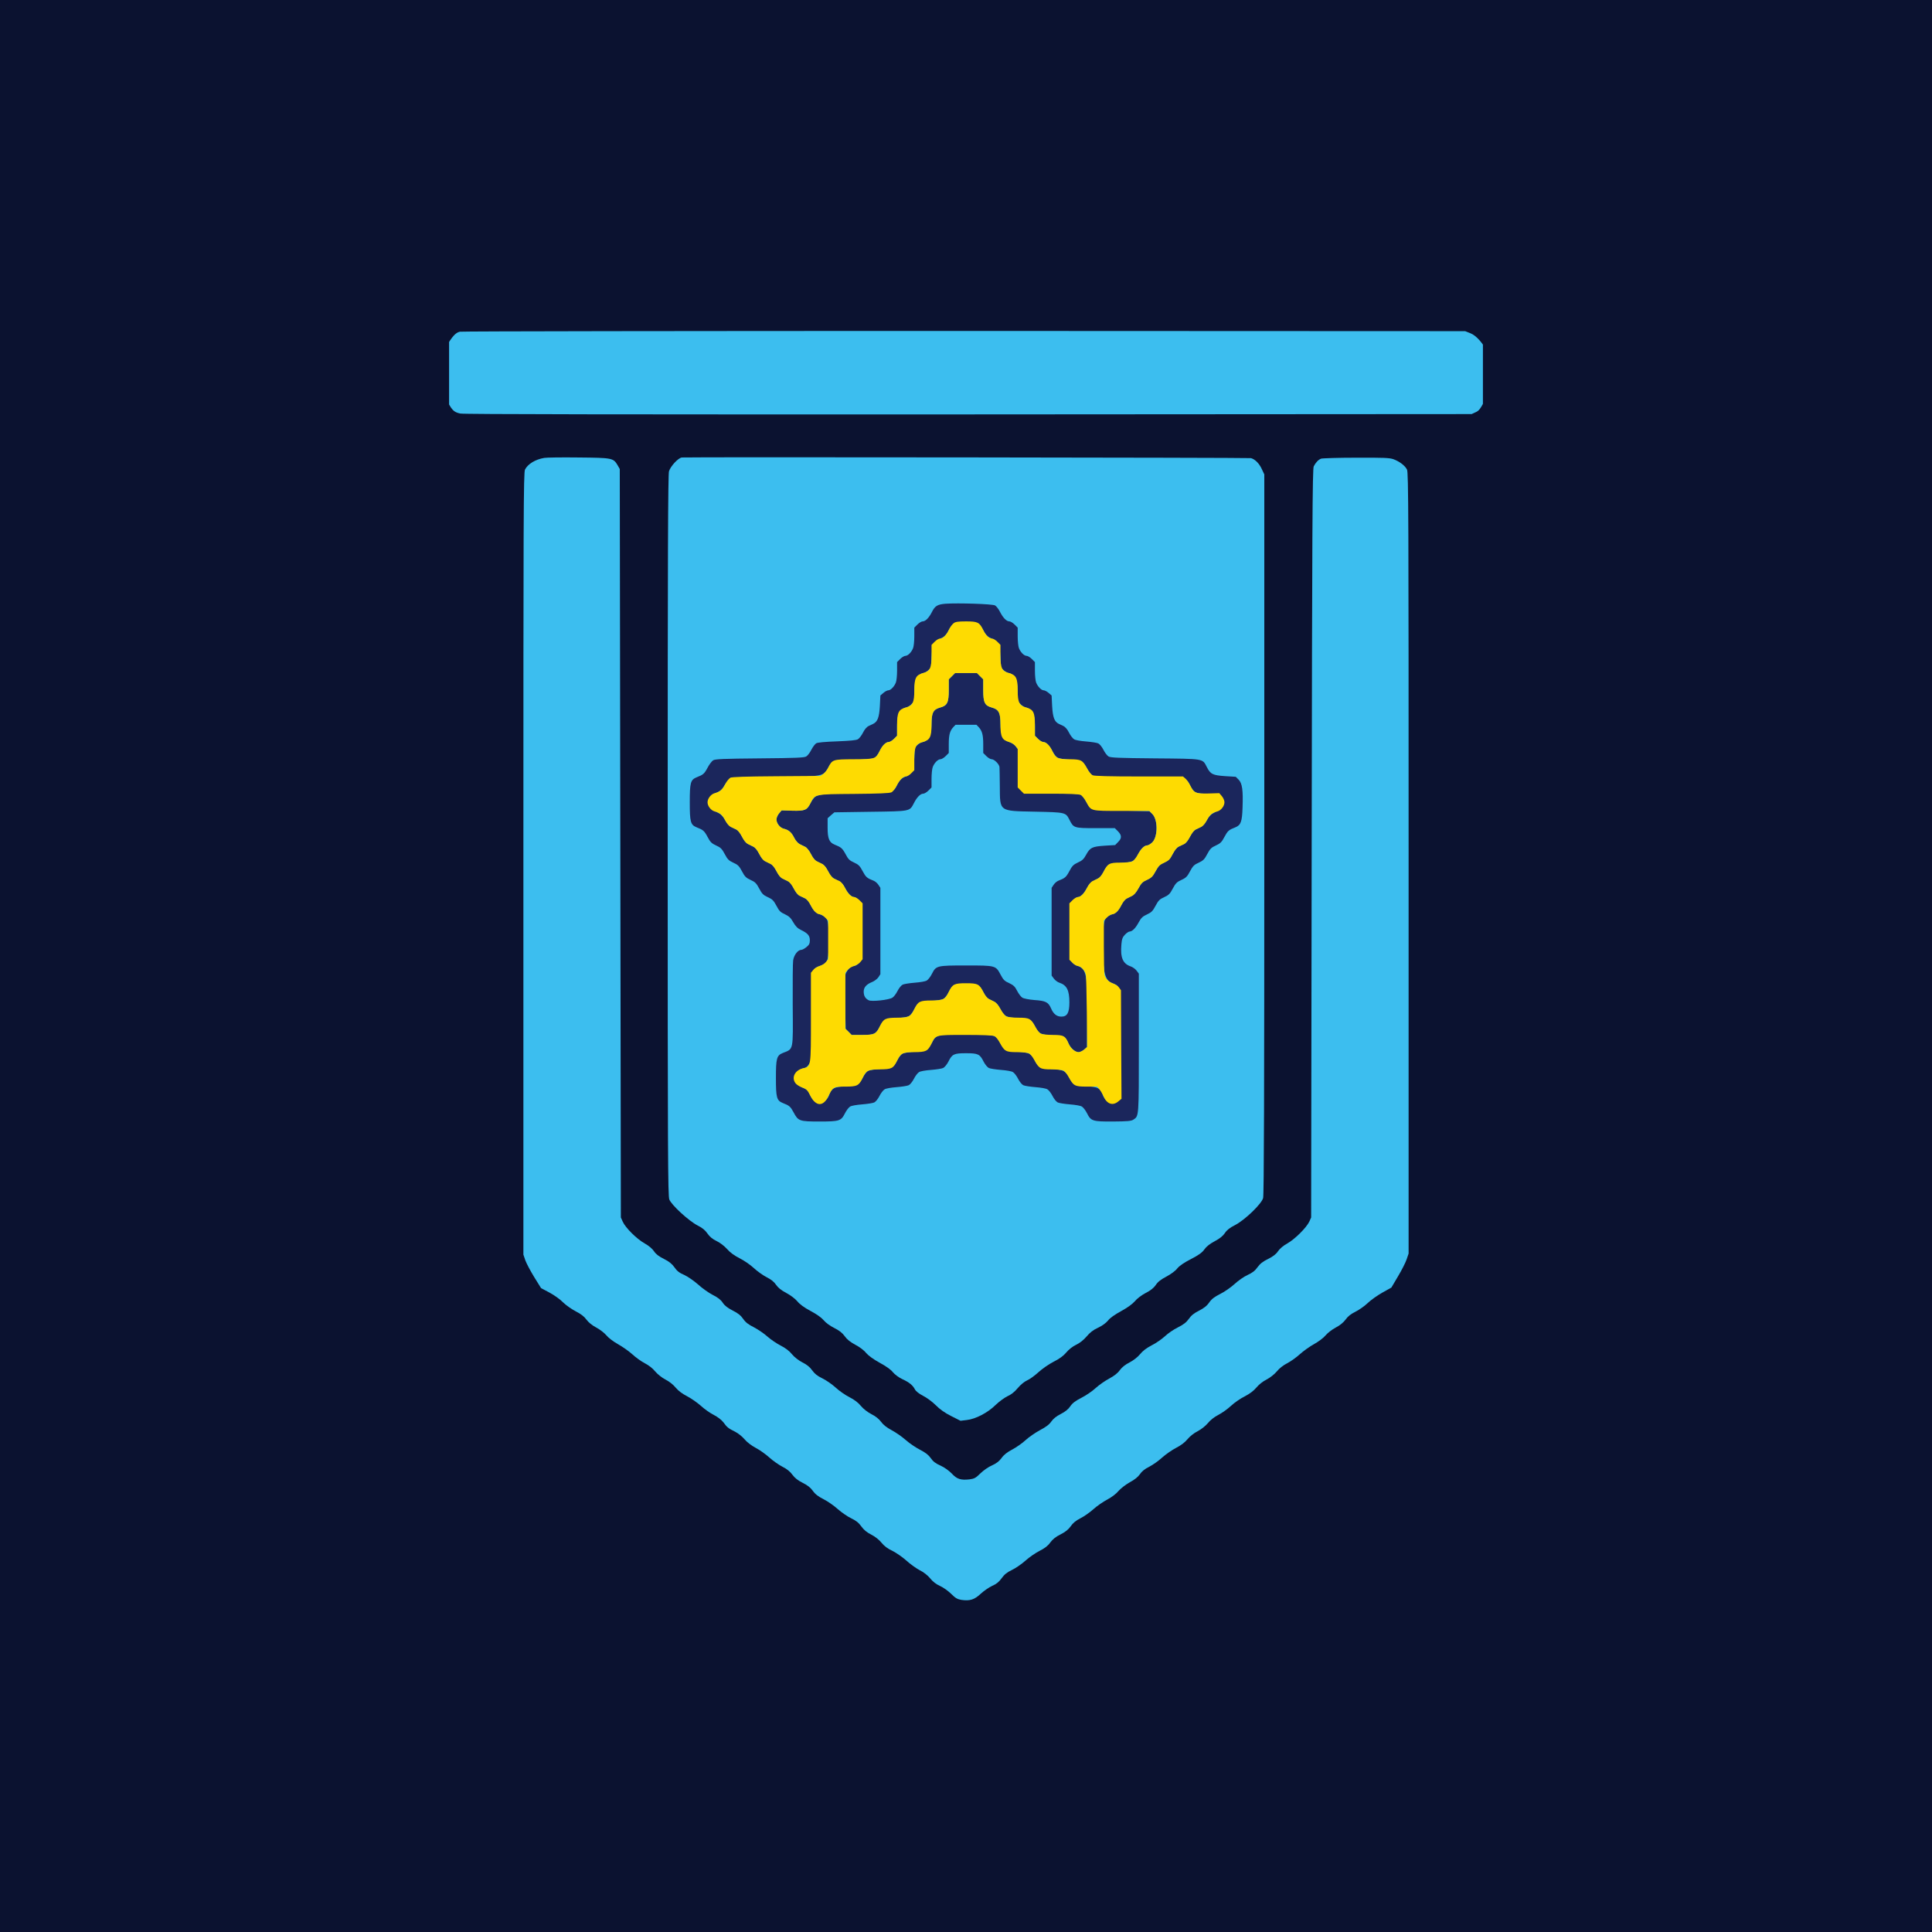
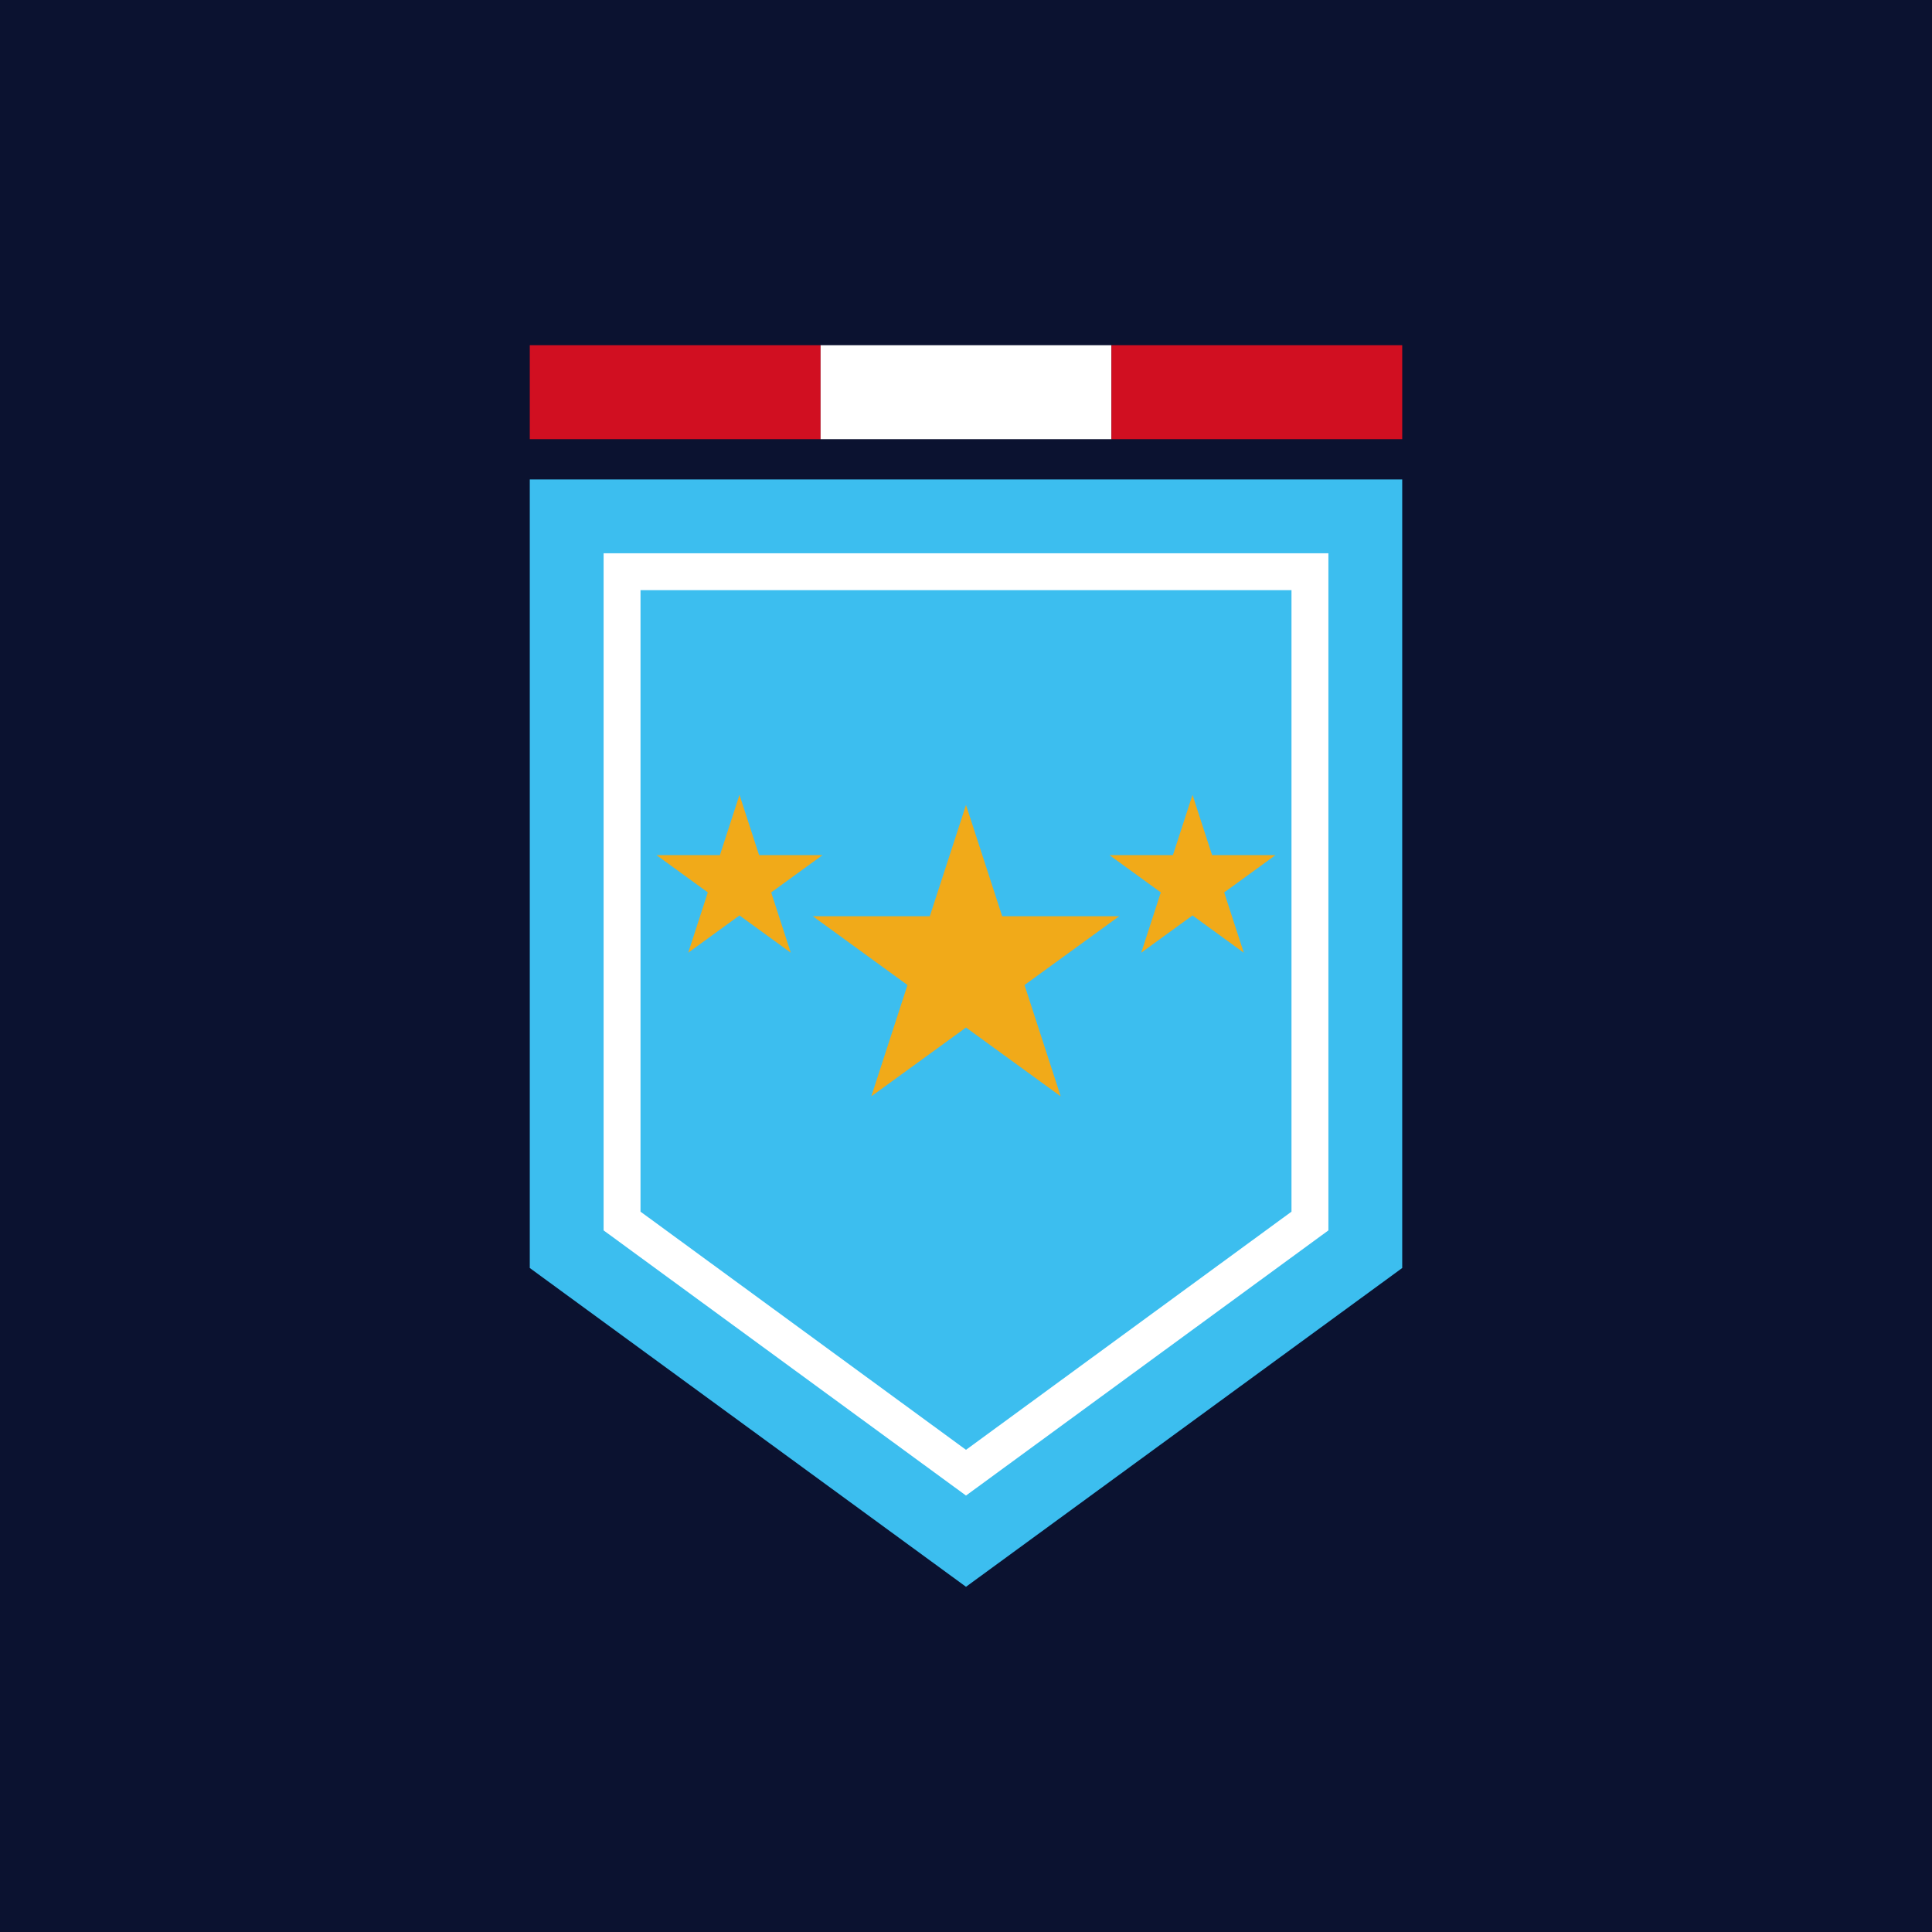
<svg xmlns="http://www.w3.org/2000/svg" width="180" height="180" viewBox="0 0 180 180">
  <rect width="180" height="180" rx="0" fill="#0B1230" />
-   <svg x="41.84" y="30.60" width="96.32" height="118.80" viewBox="192 80 960 1184">
-     <g transform="translate(0,1344) scale(0.1,-0.1)" fill="#3CBEEF">
-       <path d="M2020 12610 c-40 -10 -67 -39 -130 -142 l-45 -73 -3 -147 -3 -147 46 -98 c59 -122 75 -139 139 -153 35 -7 1474 -9 4721 -8 l4670 3 37 17 c32 14 45 31 90 120 l53 103 -1 136 0 136 -27 54 c-45 92 -109 164 -164 185 l-48 19 -4650 2 c-2557 0 -4666 -3 -4685 -7z" />
-       <path d="M2803 11438 c-82 -14 -151 -56 -178 -108 -14 -26 -15 -436 -15 -3660 l0 -3630 18 -53 c10 -28 47 -98 82 -155 l64 -103 79 -42 c43 -23 99 -63 125 -90 26 -26 79 -63 117 -83 49 -25 79 -48 100 -77 20 -27 53 -54 93 -75 34 -18 76 -51 94 -73 19 -23 64 -57 107 -81 41 -23 101 -65 133 -94 31 -29 83 -66 116 -83 35 -18 73 -47 96 -76 23 -27 61 -57 95 -75 34 -17 72 -47 95 -75 25 -30 61 -57 106 -80 37 -19 94 -59 127 -88 32 -30 86 -68 120 -85 37 -19 73 -47 90 -69 35 -48 46 -56 108 -87 28 -14 67 -45 88 -70 22 -27 64 -59 105 -81 37 -19 94 -60 127 -90 33 -30 88 -68 121 -85 42 -21 71 -45 92 -74 22 -30 51 -53 95 -75 45 -22 74 -45 95 -75 22 -31 51 -53 99 -77 37 -19 96 -59 131 -91 35 -31 91 -70 125 -86 46 -22 71 -42 95 -76 23 -32 52 -56 92 -76 35 -18 73 -47 96 -76 25 -31 59 -56 101 -75 34 -17 92 -57 128 -89 36 -33 92 -73 124 -90 37 -18 74 -47 98 -76 25 -31 56 -55 92 -71 29 -13 76 -46 103 -73 39 -39 58 -50 94 -56 80 -12 122 2 180 56 29 27 77 60 107 74 39 17 63 36 88 71 25 35 50 55 96 77 34 16 90 55 125 86 35 32 94 72 131 91 48 24 77 46 99 77 22 30 51 54 96 76 45 23 73 45 94 75 20 30 48 53 91 75 34 17 88 55 120 84 32 29 90 69 128 89 41 22 83 53 105 80 21 24 66 59 105 81 45 24 77 50 94 75 17 26 45 49 88 70 34 18 88 56 120 86 33 29 90 69 127 88 45 23 81 50 106 80 23 28 61 58 95 75 34 18 72 48 95 75 23 29 61 58 96 76 33 17 86 54 118 84 32 30 90 70 129 89 46 24 82 51 107 81 23 28 61 58 95 75 34 18 72 48 95 75 23 29 61 58 96 76 33 17 85 54 118 84 32 29 92 72 132 94 43 24 88 58 106 80 18 22 60 55 94 73 41 21 73 48 93 75 20 29 49 52 92 73 34 17 85 53 113 80 29 28 90 71 136 97 l84 47 62 105 c35 58 71 130 80 158 l18 53 0 3625 c0 3218 -1 3629 -15 3655 -19 37 -69 75 -126 96 -37 13 -93 15 -347 14 -166 0 -313 -5 -325 -9 -25 -10 -48 -33 -68 -71 -12 -21 -15 -573 -19 -3500 l-5 -3475 -17 -38 c-26 -56 -134 -164 -204 -203 -38 -21 -71 -49 -87 -73 -17 -26 -45 -48 -91 -71 -48 -23 -76 -45 -99 -77 -23 -33 -48 -52 -92 -72 -33 -15 -88 -53 -121 -84 -34 -31 -94 -73 -133 -92 -54 -27 -80 -47 -103 -80 -22 -32 -50 -53 -95 -76 -46 -23 -72 -44 -94 -76 -23 -32 -48 -52 -102 -79 -39 -19 -94 -57 -122 -84 -29 -26 -83 -64 -122 -83 -46 -24 -82 -51 -107 -82 -23 -28 -61 -57 -97 -76 -38 -19 -70 -44 -90 -71 -20 -29 -53 -54 -99 -79 -38 -20 -94 -59 -126 -88 -31 -29 -91 -70 -133 -91 -55 -28 -84 -50 -103 -79 -18 -27 -47 -50 -88 -71 -40 -20 -70 -44 -88 -70 -19 -28 -51 -52 -107 -81 -44 -24 -103 -65 -132 -92 -29 -27 -84 -66 -122 -86 -48 -25 -80 -50 -101 -80 -22 -30 -48 -50 -88 -68 -32 -13 -80 -47 -108 -74 -43 -43 -57 -50 -101 -56 -82 -9 -117 2 -165 54 -26 27 -68 57 -105 74 -46 20 -70 39 -90 69 -20 29 -48 51 -98 77 -38 19 -99 60 -134 91 -35 31 -94 72 -132 92 -45 24 -78 50 -98 78 -20 27 -52 52 -90 71 -36 19 -74 48 -97 76 -25 31 -61 58 -106 81 -38 19 -96 59 -129 90 -33 30 -88 68 -123 85 -46 22 -71 42 -94 74 -21 30 -50 54 -91 74 -36 19 -74 48 -97 76 -25 31 -61 58 -106 81 -37 19 -93 57 -123 84 -30 27 -86 65 -124 85 -51 25 -78 46 -100 78 -22 32 -48 53 -96 77 -47 24 -75 45 -93 72 -18 28 -46 50 -94 74 -37 19 -98 62 -135 96 -39 34 -94 73 -129 89 -47 20 -69 38 -92 72 -23 32 -49 53 -97 77 -47 23 -75 45 -92 71 -16 24 -49 52 -87 73 -73 41 -178 145 -203 201 l-18 40 -5 3475 -5 3475 -20 35 c-40 67 -48 69 -362 72 -155 2 -299 0 -320 -4z" />
-       <path d="M4081 11442 c-34 -5 -104 -80 -119 -128 -9 -32 -12 -768 -12 -3382 0 -2990 2 -3346 15 -3380 21 -53 182 -200 262 -241 44 -22 71 -44 92 -75 22 -31 47 -52 85 -70 32 -15 72 -46 98 -75 28 -32 68 -61 116 -85 40 -20 100 -61 132 -91 32 -30 86 -68 119 -85 42 -21 69 -43 87 -70 19 -28 48 -51 95 -76 41 -22 82 -53 103 -78 23 -28 64 -58 124 -90 57 -30 101 -62 121 -86 18 -22 57 -51 97 -71 48 -24 76 -46 98 -77 21 -30 52 -54 98 -79 39 -20 82 -52 101 -77 23 -26 67 -58 127 -91 57 -31 103 -63 121 -87 18 -21 53 -48 87 -64 65 -30 98 -57 118 -96 9 -17 38 -40 75 -59 34 -17 87 -56 118 -87 37 -38 85 -72 143 -101 l87 -44 58 7 c82 9 194 67 268 140 33 32 83 68 110 81 33 14 66 40 95 75 27 32 62 61 89 73 24 10 71 45 105 76 34 31 96 74 139 96 54 27 91 54 118 86 23 28 60 57 92 72 34 16 69 44 97 77 30 36 62 61 106 81 39 18 75 45 93 67 18 24 64 56 121 87 60 33 104 65 127 91 20 25 62 57 102 78 47 24 76 48 94 75 18 28 48 51 98 77 41 22 84 53 101 76 21 25 63 54 128 87 73 38 103 60 124 90 18 26 50 51 95 75 47 25 76 48 95 76 18 28 46 50 94 74 91 47 245 195 261 251 8 29 11 974 11 3380 l0 3340 -24 51 c-24 52 -63 90 -100 100 -23 5 -5246 11 -5285 6z" />
-     </g>
-     <g transform="translate(0,1344) scale(0.1,-0.1)" fill="#1B265C">
-       <path d="M6530 10084 c-74 -6 -98 -20 -126 -76 -28 -55 -60 -88 -87 -88 -10 0 -32 -13 -48 -29 l-29 -29 0 -81 c0 -44 -5 -92 -11 -108 -14 -38 -48 -73 -72 -73 -10 0 -32 -13 -48 -29 l-29 -29 0 -81 c0 -44 -5 -92 -11 -108 -14 -37 -48 -73 -70 -73 -10 0 -31 -11 -46 -24 l-28 -24 -5 -101 c-6 -102 -21 -142 -61 -162 -7 -3 -27 -13 -42 -20 -18 -8 -39 -32 -53 -61 -13 -26 -34 -54 -47 -62 -15 -10 -73 -15 -194 -20 -112 -4 -180 -10 -194 -18 -11 -7 -32 -34 -45 -60 -13 -26 -34 -54 -47 -62 -18 -12 -98 -15 -432 -18 -339 -3 -414 -6 -433 -18 -13 -8 -37 -40 -53 -71 -29 -54 -39 -63 -101 -87 -56 -23 -63 -50 -63 -232 0 -182 7 -209 63 -232 62 -24 72 -33 102 -89 25 -48 38 -61 80 -80 41 -18 54 -31 80 -80 25 -48 38 -61 80 -80 41 -18 54 -31 80 -80 25 -48 38 -61 80 -80 41 -18 54 -31 80 -80 25 -48 38 -61 80 -80 41 -18 54 -31 80 -80 25 -48 38 -61 79 -79 38 -18 54 -33 77 -74 21 -37 41 -57 71 -71 64 -31 83 -53 83 -96 0 -29 -6 -43 -31 -63 -17 -14 -39 -26 -48 -26 -32 0 -68 -47 -76 -97 -4 -25 -5 -213 -4 -417 3 -432 9 -403 -93 -444 -56 -23 -63 -50 -63 -232 0 -182 7 -209 63 -232 62 -24 72 -33 101 -87 43 -81 54 -85 241 -85 184 0 200 5 236 76 13 26 34 54 47 62 12 9 61 17 112 21 50 4 101 12 113 18 13 6 35 33 48 59 13 26 34 54 47 62 12 9 61 17 112 21 50 4 101 12 113 18 13 6 35 33 48 59 13 26 34 54 47 62 12 9 61 17 112 21 50 4 101 12 113 18 13 6 35 33 48 58 35 71 52 79 164 79 112 0 129 -8 164 -79 13 -25 35 -52 48 -58 12 -6 64 -14 113 -18 51 -4 100 -12 112 -21 13 -8 34 -36 47 -62 13 -26 35 -53 48 -59 12 -6 64 -14 113 -18 51 -4 100 -12 112 -21 13 -8 34 -36 47 -62 13 -26 35 -53 48 -59 12 -6 64 -14 113 -18 51 -4 100 -12 112 -21 13 -8 34 -36 47 -62 36 -72 52 -77 241 -76 135 1 168 4 189 17 52 35 51 15 51 709 l0 647 -21 28 c-11 15 -36 33 -54 39 -74 25 -98 82 -87 206 4 48 11 66 33 89 15 16 35 29 43 29 26 1 56 32 85 86 22 41 37 55 77 73 41 19 54 32 79 80 26 49 39 62 80 80 42 19 55 32 80 80 26 49 39 62 80 80 42 19 55 32 80 80 26 49 39 62 80 80 42 19 55 32 80 80 26 49 39 62 80 80 42 19 55 32 80 80 30 56 40 65 102 89 50 20 62 53 66 183 6 162 -3 225 -36 259 l-27 27 -99 6 c-115 8 -136 18 -170 85 -41 79 -20 76 -481 80 -334 3 -414 6 -432 18 -13 8 -34 36 -47 62 -13 26 -35 53 -48 59 -12 6 -63 14 -113 18 -51 4 -100 12 -112 21 -13 8 -34 36 -47 62 -14 29 -35 53 -53 61 -15 7 -35 17 -42 20 -40 20 -55 60 -61 162 l-5 101 -28 24 c-15 13 -36 24 -46 24 -22 0 -56 36 -70 73 -6 16 -11 64 -11 108 l0 81 -29 29 c-16 16 -38 29 -48 29 -24 0 -58 35 -72 73 -6 16 -11 64 -11 108 l0 81 -29 29 c-16 16 -38 29 -48 29 -27 0 -59 33 -87 88 -13 26 -34 53 -46 60 -22 14 -343 24 -460 16z m308 -190 c12 -8 33 -37 46 -63 14 -28 36 -52 53 -60 15 -7 35 -17 42 -20 40 -20 55 -60 61 -162 l5 -101 28 -24 c15 -13 36 -24 46 -24 22 0 56 -36 70 -73 6 -16 11 -64 11 -108 l0 -81 29 -29 c16 -16 38 -29 48 -29 24 0 58 -35 72 -73 6 -16 11 -64 11 -108 l0 -81 29 -29 c16 -16 38 -29 48 -29 27 0 59 -33 87 -88 13 -26 35 -53 48 -59 12 -6 64 -14 113 -18 50 -3 100 -13 112 -20 12 -8 33 -36 48 -63 14 -26 36 -54 48 -62 18 -12 98 -15 432 -18 457 -4 439 -1 476 -75 35 -69 50 -77 162 -77 l98 0 24 -25 c32 -31 34 -84 4 -111 -12 -10 -40 -28 -62 -39 -30 -14 -50 -34 -71 -71 -23 -41 -39 -56 -77 -74 -41 -18 -54 -31 -79 -79 -26 -49 -39 -62 -80 -80 -42 -19 -55 -32 -80 -80 -26 -48 -39 -62 -79 -79 -39 -18 -53 -33 -80 -81 -27 -48 -42 -62 -80 -80 -39 -17 -53 -32 -80 -80 -28 -48 -42 -62 -82 -80 -41 -19 -54 -32 -79 -80 -30 -56 -40 -65 -102 -89 -54 -22 -63 -51 -66 -227 -6 -258 13 -368 69 -396 7 -3 25 -12 39 -18 52 -24 51 -17 53 -558 l1 -506 -23 -18 c-48 -39 -119 -11 -141 55 -19 59 -44 73 -150 80 -54 4 -104 13 -117 21 -12 8 -34 37 -48 64 -33 59 -51 67 -165 76 -97 7 -122 20 -150 75 -35 68 -50 76 -158 84 -56 4 -106 13 -119 21 -12 8 -33 37 -48 64 -41 75 -44 76 -315 76 -271 0 -278 -2 -316 -77 -13 -26 -34 -54 -47 -62 -12 -9 -61 -17 -112 -21 -49 -4 -101 -12 -113 -18 -13 -6 -35 -33 -48 -59 -13 -26 -34 -54 -47 -62 -12 -9 -61 -17 -112 -21 -49 -4 -101 -12 -113 -18 -13 -6 -35 -33 -48 -59 -33 -66 -53 -76 -164 -84 -106 -7 -131 -21 -150 -80 -22 -65 -89 -93 -139 -58 -12 9 -31 36 -42 61 -14 34 -27 47 -56 59 -59 25 -83 52 -83 95 0 29 7 43 31 63 17 14 39 26 48 26 32 0 68 47 76 97 4 25 5 213 4 417 -3 432 -9 403 93 444 56 23 63 50 63 232 0 182 -7 209 -63 232 -62 24 -72 33 -102 89 -25 48 -38 61 -80 80 -41 18 -54 31 -80 80 -25 48 -38 61 -80 80 -41 18 -54 31 -80 80 -25 48 -38 61 -80 80 -41 18 -54 31 -80 80 -25 48 -38 61 -80 80 -41 18 -54 31 -80 80 -25 48 -38 61 -79 79 -38 18 -54 33 -77 74 -21 37 -41 57 -71 71 -64 31 -83 53 -83 95 0 42 24 69 83 94 23 9 44 28 55 48 9 18 29 45 44 60 l26 28 329 0 c341 0 492 10 530 36 13 8 32 32 43 54 32 63 45 67 237 74 112 4 180 10 194 18 11 7 32 34 45 60 28 55 60 88 87 88 10 0 32 13 48 29 l29 29 0 81 c0 44 5 92 11 108 14 38 48 73 72 73 10 0 32 13 48 29 l29 29 0 81 c0 44 5 92 11 108 14 37 48 73 70 73 10 0 31 11 46 24 l28 24 5 101 c6 102 21 142 61 162 7 3 27 13 42 20 17 8 39 32 53 60 35 71 52 79 164 79 71 0 101 -4 118 -16z" />
-       <path d="M6589 9411 l-29 -29 0 -100 c0 -116 -14 -144 -80 -162 -62 -17 -80 -48 -80 -141 0 -43 -5 -90 -11 -106 -14 -37 -48 -73 -70 -73 -10 0 -31 -11 -46 -24 l-28 -24 -5 -101 c-6 -102 -21 -142 -61 -162 -7 -3 -27 -13 -42 -20 -17 -8 -39 -32 -53 -60 -40 -80 -36 -79 -314 -79 -263 0 -411 -12 -447 -36 -13 -8 -34 -36 -47 -62 -33 -65 -52 -73 -169 -70 l-99 3 -24 -28 c-13 -15 -24 -41 -24 -56 0 -36 32 -77 67 -86 46 -11 72 -33 97 -83 14 -28 36 -53 53 -61 15 -8 39 -19 51 -25 13 -6 37 -36 53 -67 24 -49 36 -60 78 -80 42 -18 55 -31 81 -80 25 -48 38 -61 79 -80 40 -18 55 -32 77 -73 29 -54 59 -85 85 -86 8 0 28 -13 44 -30 l29 -30 1 -237 c1 -131 -1 -250 -3 -265 -5 -33 -47 -78 -73 -78 -30 0 -69 -42 -80 -85 -5 -24 -6 -134 -2 -270 l6 -230 28 -27 27 -28 99 0 c112 0 127 8 162 77 30 59 52 71 156 78 50 4 101 12 113 18 13 6 35 33 48 59 13 26 34 54 47 62 12 9 61 17 112 21 50 4 101 12 113 18 13 6 35 33 48 58 35 71 52 79 164 79 112 0 129 -8 165 -80 20 -39 34 -52 74 -70 39 -18 55 -33 76 -72 43 -78 53 -84 163 -92 110 -8 133 -18 162 -76 35 -68 50 -77 158 -84 53 -4 105 -12 115 -17 10 -6 27 -30 37 -53 21 -49 62 -86 96 -86 12 0 35 11 50 23 l27 24 3 264 c5 365 -7 451 -67 480 -7 3 -26 12 -40 19 -50 23 -53 41 -53 316 l0 254 29 30 c16 17 36 30 44 30 26 1 56 32 85 86 23 42 37 55 77 74 40 18 54 31 74 71 35 67 54 77 167 85 109 8 123 16 159 87 24 47 55 76 82 77 10 0 31 13 47 28 52 52 53 211 1 263 l-27 26 -259 7 c-195 6 -265 11 -282 21 -12 8 -33 36 -48 63 -14 26 -35 54 -47 61 -16 10 -85 15 -262 18 -133 2 -251 6 -263 9 -13 2 -31 16 -40 31 -15 23 -18 51 -18 194 l0 167 -21 29 c-11 15 -34 33 -51 38 -69 23 -93 70 -93 183 0 94 -18 125 -80 142 -66 18 -80 46 -80 162 l0 100 -29 29 -29 29 -102 0 -102 0 -29 -29z m249 -473 c32 -35 42 -72 42 -159 l0 -81 29 -29 c16 -16 38 -29 49 -29 25 0 72 -47 73 -74 1 -11 2 -91 3 -176 2 -239 -11 -230 328 -237 283 -6 284 -6 319 -76 38 -75 41 -77 242 -77 l179 0 29 -29 c36 -37 37 -65 1 -100 l-27 -28 -99 -6 c-115 -8 -134 -17 -171 -85 -21 -39 -37 -54 -76 -71 -41 -19 -54 -32 -79 -80 -30 -56 -40 -65 -102 -89 -15 -6 -35 -23 -45 -39 l-18 -27 0 -407 0 -408 21 -28 c11 -15 34 -33 51 -38 69 -23 93 -70 93 -183 0 -96 -20 -132 -74 -132 -43 0 -74 24 -96 76 -25 58 -50 71 -155 78 -51 4 -100 14 -112 22 -13 8 -34 36 -48 63 -20 40 -34 53 -74 72 -42 18 -55 31 -80 79 -45 85 -46 85 -321 85 -271 0 -278 -2 -316 -77 -13 -26 -34 -54 -47 -62 -12 -9 -61 -17 -112 -21 -49 -4 -101 -12 -113 -18 -13 -6 -35 -33 -48 -59 -13 -26 -34 -54 -47 -62 -32 -21 -193 -39 -221 -24 -32 17 -45 40 -46 79 0 41 24 69 82 92 20 9 45 28 55 43 l18 28 0 401 0 401 -18 27 c-10 16 -30 33 -45 39 -62 24 -72 33 -102 89 -25 48 -38 61 -80 80 -41 18 -54 31 -79 79 -29 53 -40 63 -103 88 -48 20 -63 56 -63 155 l0 89 31 28 32 27 333 5 c376 5 365 3 405 80 28 55 60 88 87 88 10 0 32 13 48 29 l29 29 0 81 c0 44 5 92 11 108 14 38 48 73 72 73 10 0 32 13 48 29 l29 29 0 81 c0 87 10 124 42 159 l21 22 97 0 97 0 21 -22z" />
-     </g>
-     <g transform="translate(0,1344) scale(0.1,-0.1)" fill="#FEDB01">
-       <path d="M6604 9902 c-12 -9 -32 -37 -44 -62 -24 -50 -55 -79 -83 -80 -10 0 -32 -13 -48 -29 l-29 -29 0 -100 c0 -116 -14 -144 -80 -162 -65 -18 -80 -47 -80 -160 0 -113 -15 -142 -80 -160 -66 -18 -80 -46 -80 -162 l0 -100 -29 -29 c-16 -16 -38 -29 -48 -29 -28 -1 -59 -30 -83 -80 -38 -78 -42 -79 -240 -80 -197 -1 -201 -2 -239 -77 -12 -24 -33 -51 -48 -60 l-27 -18 -406 -3 c-288 -2 -412 -6 -428 -14 -13 -7 -35 -34 -48 -60 -25 -50 -51 -72 -97 -83 -35 -9 -67 -50 -67 -85 0 -35 32 -76 67 -85 46 -11 72 -33 97 -83 13 -26 36 -53 50 -60 14 -7 38 -17 52 -24 15 -7 37 -35 54 -68 15 -31 39 -60 52 -66 12 -6 36 -17 51 -25 19 -8 39 -34 57 -69 18 -35 38 -61 57 -69 15 -8 39 -19 51 -25 13 -6 37 -35 52 -66 18 -35 38 -61 57 -69 15 -8 39 -19 51 -25 13 -6 37 -35 52 -66 17 -33 39 -61 54 -68 14 -7 38 -17 52 -24 15 -7 37 -34 51 -63 27 -54 58 -84 86 -85 10 0 32 -13 48 -29 l29 -29 0 -180 0 -179 -21 -26 c-11 -15 -38 -31 -59 -37 -21 -6 -48 -22 -59 -37 l-21 -26 0 -414 c0 -469 2 -455 -77 -474 -74 -19 -106 -88 -65 -139 10 -13 38 -30 63 -39 38 -14 48 -24 74 -76 50 -100 119 -103 165 -8 44 90 49 93 159 93 110 0 126 8 161 80 35 72 51 79 160 80 109 1 125 8 160 80 35 72 51 79 160 80 109 1 125 8 160 80 40 81 33 80 312 80 161 0 256 -4 272 -11 13 -6 36 -34 51 -63 42 -78 56 -86 157 -86 48 0 98 -5 112 -11 13 -6 36 -34 51 -63 42 -78 56 -86 157 -86 48 0 98 -5 112 -11 13 -6 36 -34 51 -63 43 -79 55 -86 166 -86 l96 0 20 -22 c11 -13 30 -44 41 -70 31 -71 86 -89 138 -44 l28 23 -3 504 -2 504 -18 25 c-10 14 -33 30 -51 36 -45 15 -76 47 -84 85 -3 17 -6 137 -6 266 l0 235 29 29 c16 16 38 29 48 29 28 1 59 31 86 85 14 28 36 55 49 61 12 6 36 17 51 25 17 8 40 35 58 69 25 48 38 61 79 79 42 19 55 32 80 80 26 49 39 62 81 80 42 20 54 31 78 80 18 34 39 61 55 69 14 7 38 17 52 24 15 7 37 35 54 68 17 33 39 61 54 68 14 7 38 17 52 24 14 7 37 34 50 60 25 50 51 72 97 83 35 9 67 50 67 86 0 15 -11 41 -24 56 l-24 28 -99 -3 c-118 -3 -136 4 -170 73 -14 27 -35 58 -47 67 l-21 18 -407 0 c-278 0 -415 4 -432 11 -13 6 -36 34 -51 63 -43 79 -55 85 -165 86 -109 1 -125 8 -160 80 -24 50 -55 79 -83 80 -10 0 -32 13 -48 29 l-29 29 0 100 c0 116 -14 144 -80 162 -65 18 -80 47 -80 160 0 113 -15 142 -80 160 -66 18 -80 46 -80 162 l0 100 -29 29 c-16 16 -38 29 -48 29 -28 1 -59 30 -83 80 -35 72 -51 80 -160 80 -75 0 -100 -4 -116 -18z m247 -491 l29 -29 0 -100 c0 -116 14 -144 80 -162 65 -18 80 -47 80 -160 0 -113 15 -142 80 -160 21 -6 48 -22 59 -37 l21 -26 0 -179 0 -180 29 -29 29 -29 251 0 c163 0 259 -4 275 -11 13 -6 36 -34 51 -63 48 -89 35 -86 328 -86 l259 0 28 -28 c53 -53 53 -211 0 -264 -16 -15 -37 -28 -47 -28 -28 -1 -57 -30 -88 -86 -15 -29 -38 -57 -51 -63 -14 -6 -64 -11 -112 -11 -102 0 -117 -9 -155 -85 -14 -28 -36 -55 -49 -61 -12 -6 -36 -17 -51 -25 -18 -8 -38 -33 -54 -64 -27 -54 -58 -84 -86 -85 -10 0 -32 -13 -48 -29 l-29 -29 0 -262 0 -262 29 -29 c16 -16 38 -29 49 -29 28 0 69 -45 75 -83 3 -18 7 -175 9 -350 l3 -319 -28 -24 c-15 -13 -39 -24 -51 -24 -33 0 -76 37 -93 79 -30 72 -46 81 -144 81 -49 0 -99 5 -113 11 -13 6 -36 34 -51 63 -42 78 -56 86 -157 86 -48 0 -98 5 -112 11 -14 7 -38 36 -55 68 -18 35 -41 62 -58 70 -15 8 -39 19 -51 25 -13 6 -35 33 -49 61 -39 77 -52 85 -163 85 -109 0 -125 -8 -160 -80 -35 -72 -51 -79 -160 -80 -109 -1 -125 -8 -160 -80 -35 -72 -51 -79 -160 -80 -109 -1 -125 -8 -160 -80 -35 -72 -50 -80 -163 -80 l-99 0 -29 29 -29 29 0 260 0 259 21 26 c11 15 38 31 59 37 21 6 48 22 59 37 l21 26 0 259 0 260 -29 29 c-16 16 -38 29 -48 29 -28 1 -59 31 -86 85 -14 29 -36 56 -51 63 -14 7 -38 17 -52 24 -15 7 -37 35 -54 68 -18 35 -38 61 -57 69 -15 8 -39 19 -51 25 -13 6 -37 35 -52 66 -15 31 -39 60 -52 66 -12 6 -36 17 -51 25 -17 8 -39 33 -53 61 -25 50 -51 72 -97 83 -35 9 -67 50 -67 86 0 15 11 41 24 56 l24 28 99 -3 c117 -3 136 5 169 70 43 85 34 83 404 86 225 2 332 6 348 15 13 6 35 34 49 62 27 54 58 84 86 85 10 0 32 13 48 29 l29 29 0 100 c0 116 14 144 80 162 65 18 80 47 80 160 0 113 15 142 80 160 66 18 80 46 80 162 l0 100 29 29 29 29 102 0 102 0 29 -29z" />
+   <svg x="46.23" y="30.60" width="87.54" height="118.80" viewBox="140 40 560 760">
+     <rect x="160.000" y="50" width="173.333" height="56" fill="#D10F21" />
+     <rect x="333.333" y="50" width="173.333" height="56" fill="#FFFFFF" />
+     <rect x="506.667" y="50" width="173.333" height="56" fill="#D10F21" />
+     <path d="M160 130 H680 V600 L420 790 L160 600 Z" fill="#3CBEEF" />
+     <path d="M215 185 H625 V572 L420 722 L215 572 Z" fill="none" stroke="#FFFFFF" stroke-width="22" />
+     <g fill="#F1AA19">
+       <path d="M285.00,318.00 L296.68,353.93 L334.45,353.93 L303.89,376.14 L315.56,412.07 L285.00,389.86 L254.44,412.07 L266.11,376.14 L235.55,353.93 L273.32,353.93Z" />
+       <path d="M420.00,324.00 L441.56,390.33 L511.30,390.33 L454.88,431.33 L476.43,497.67 L420.00,456.67 L363.57,497.67 L385.12,431.33 L328.70,390.33 L398.44,390.33Z" />
+       <path d="M555.00,318.00 L566.68,353.93 L604.45,353.93 L573.89,376.14 L585.56,412.07 L555.00,389.86 L524.44,412.07 L536.11,376.14 L505.55,353.93 L543.32,353.93Z" />
    </g>
  </svg>
</svg>
